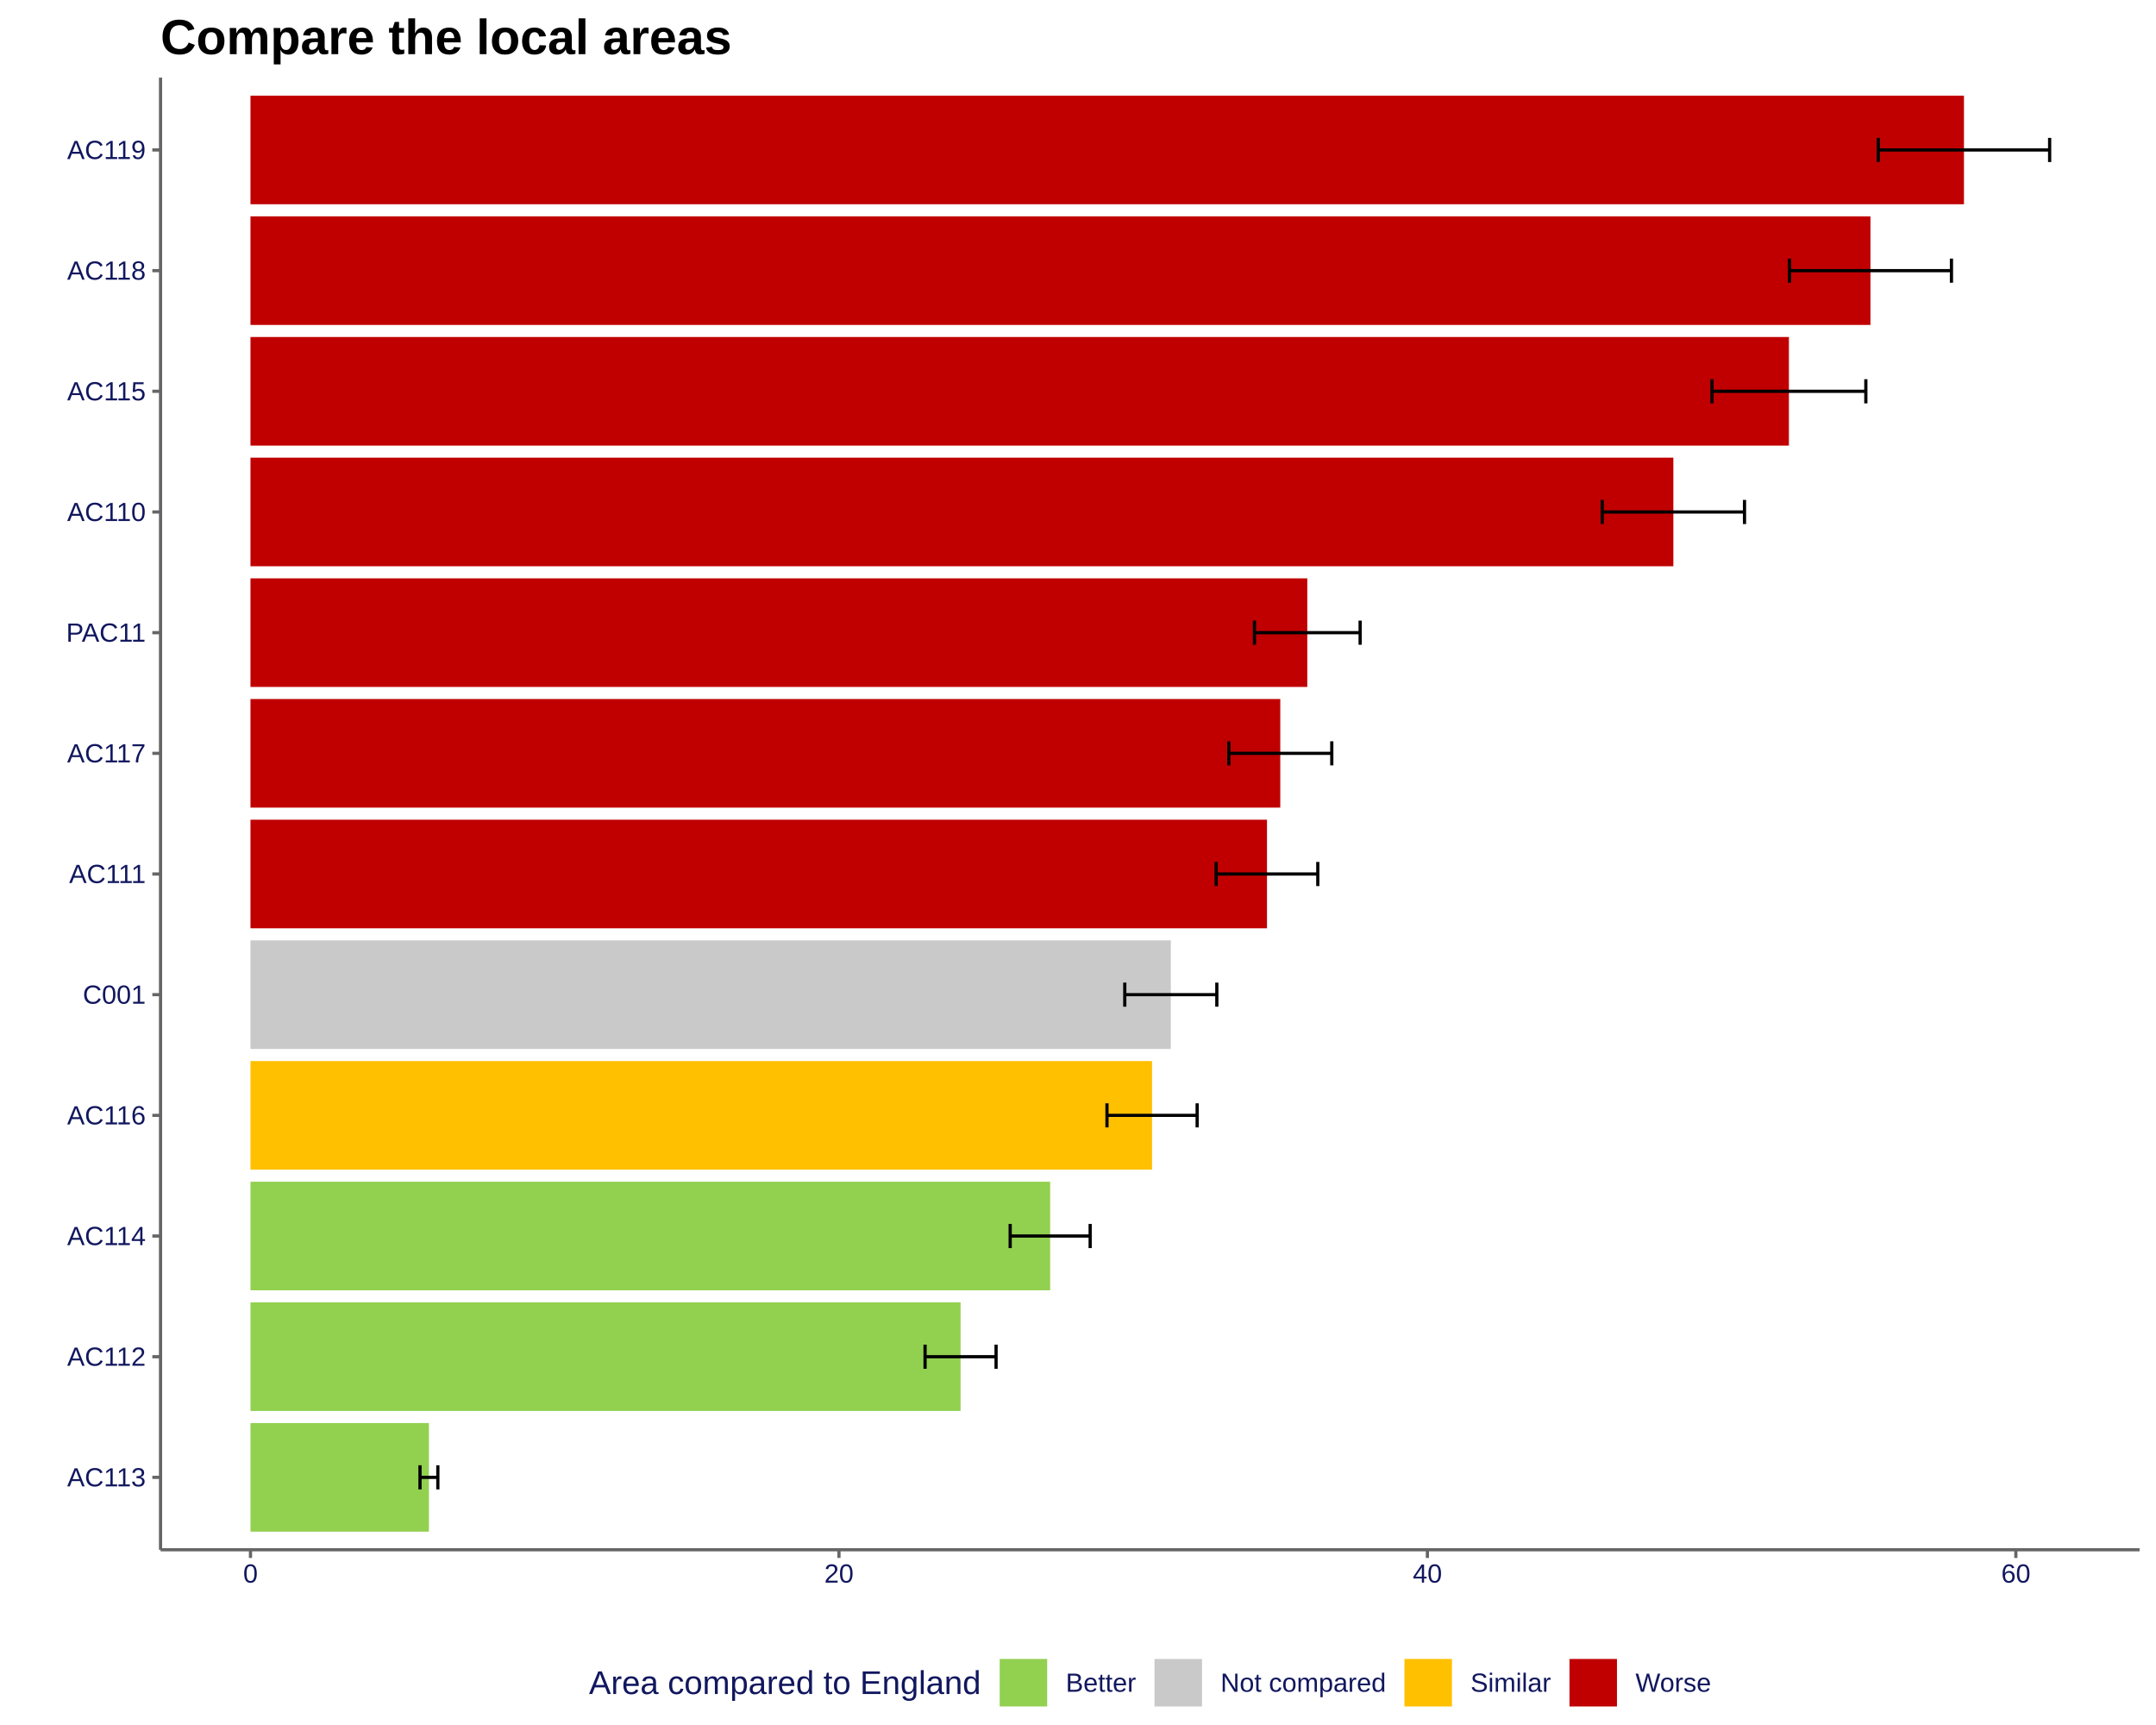
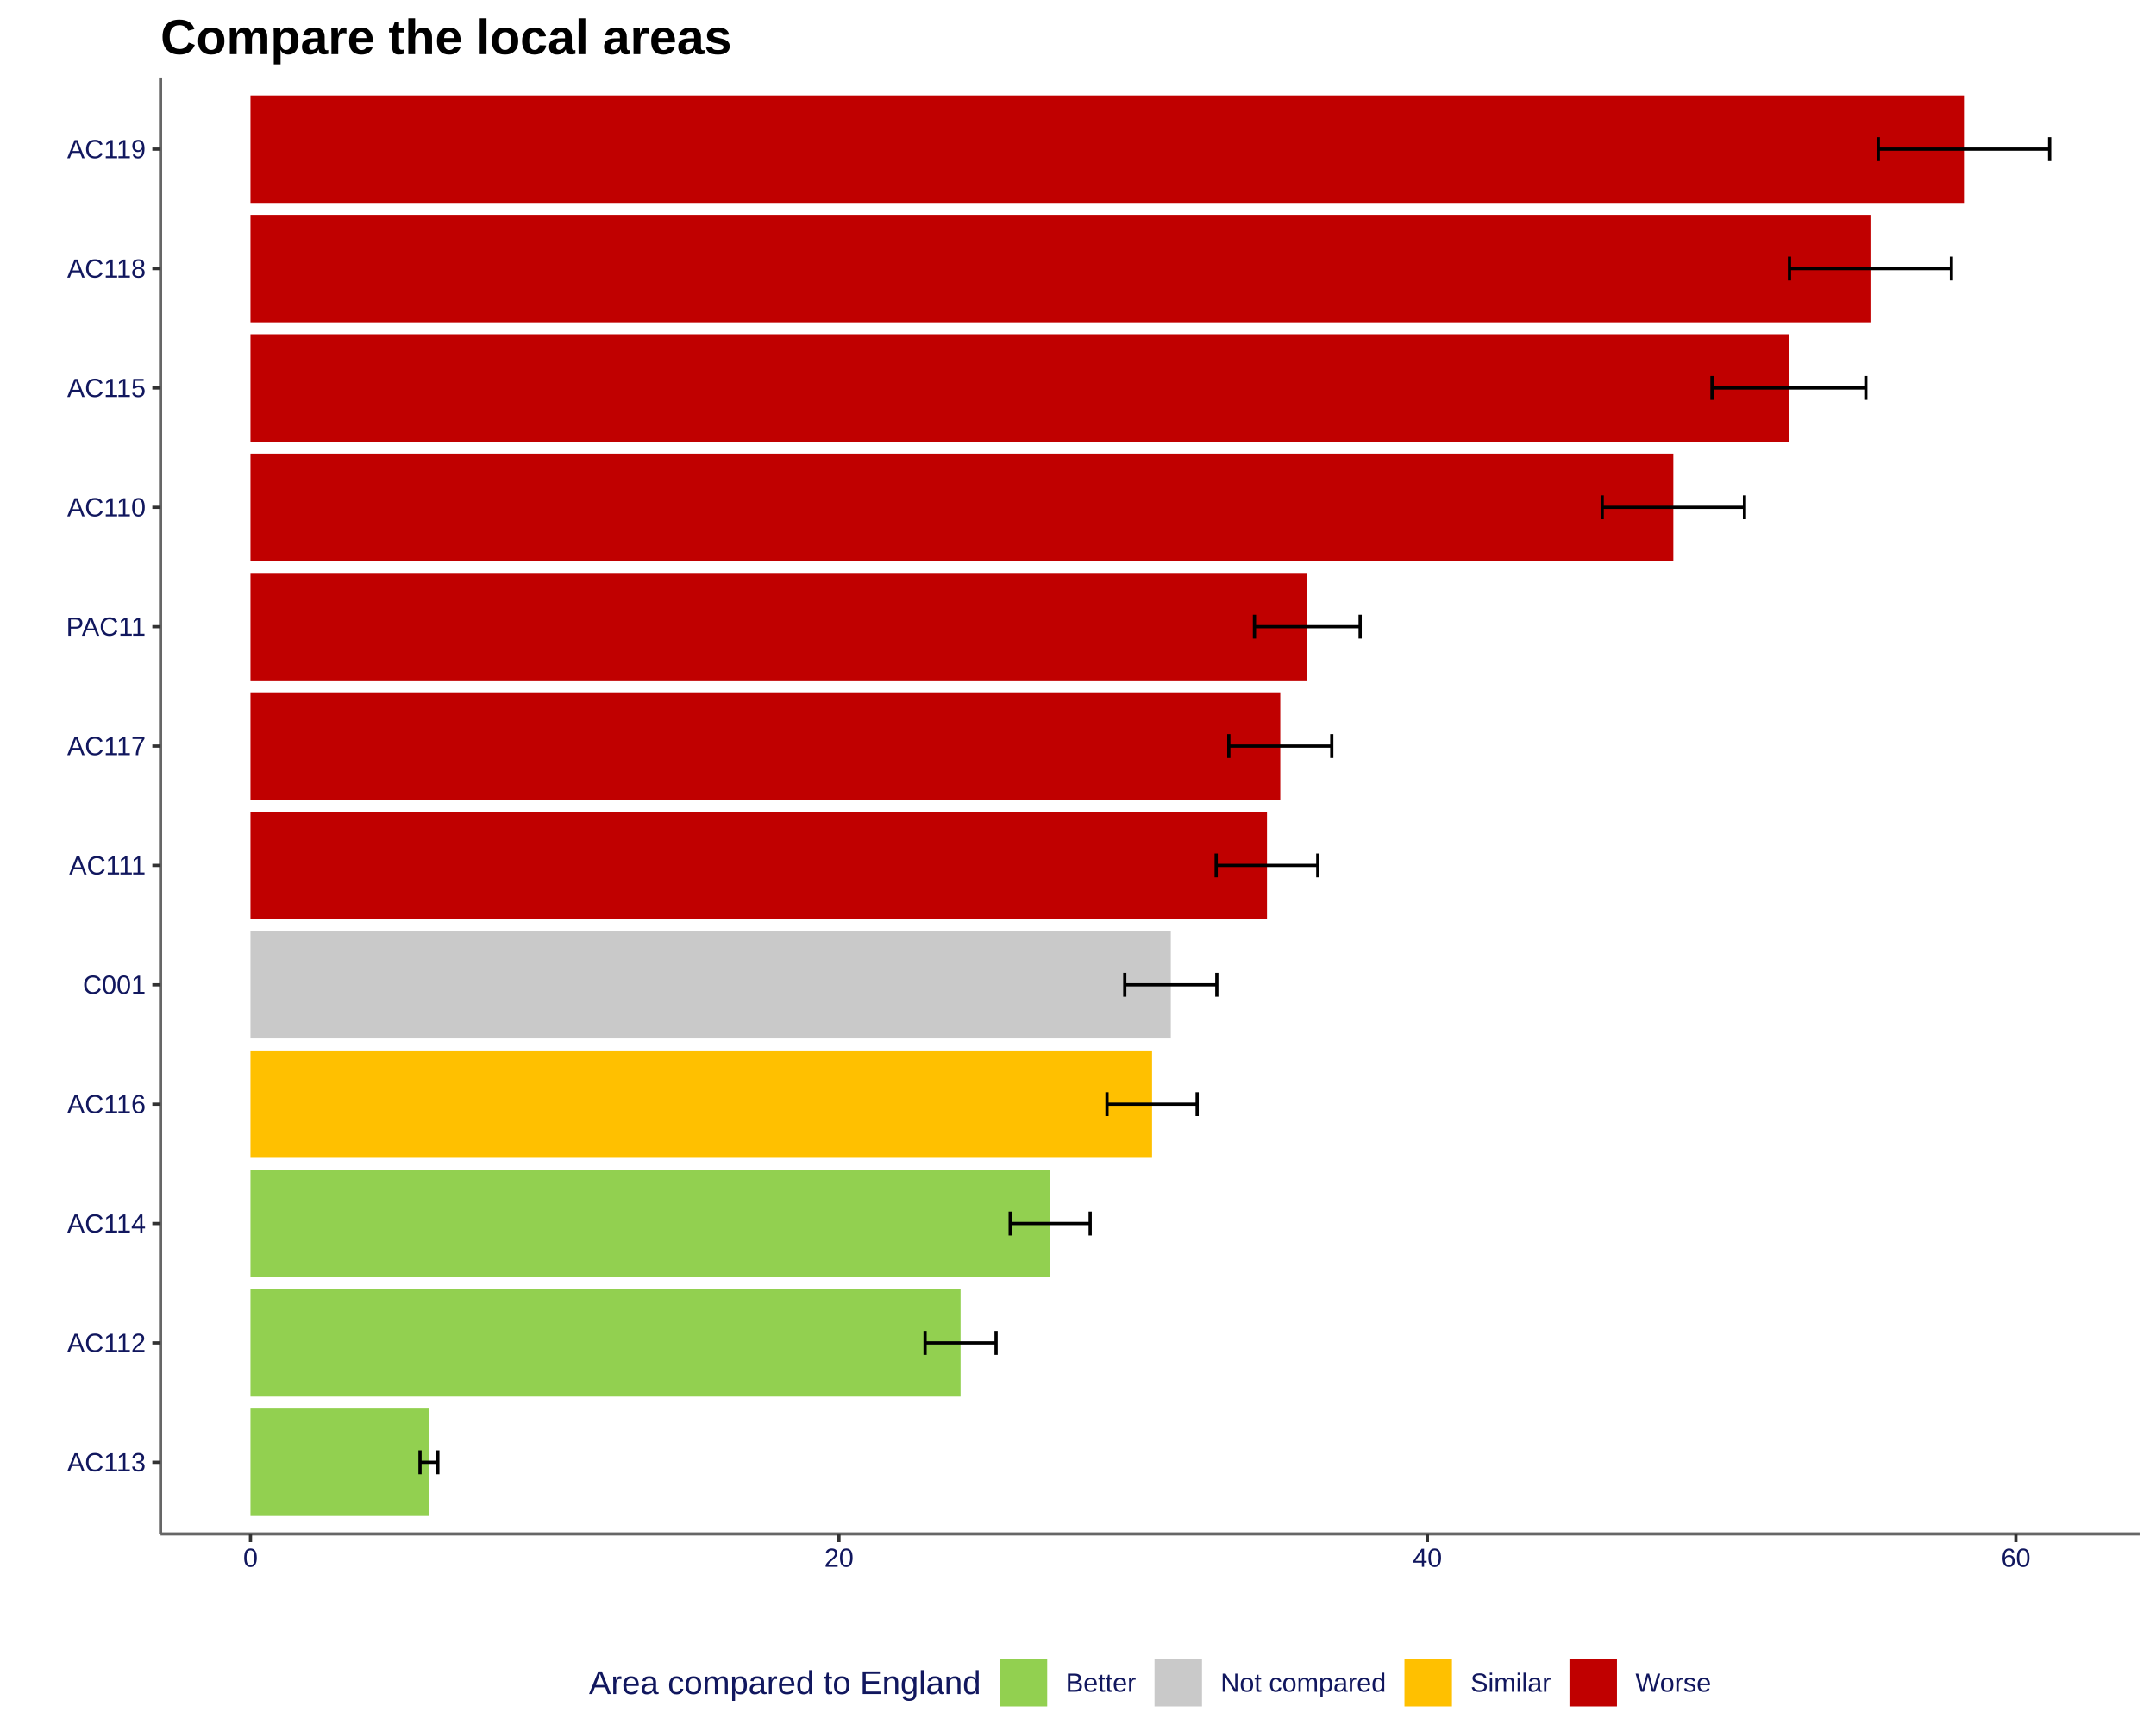
<svg xmlns="http://www.w3.org/2000/svg" viewBox="0 0 720.00 576.00">
  <defs>
    <style type="text/css">
    line, polyline, polygon, path, rect, circle {
      fill: none;
      stroke: #000000;
      stroke-linecap: round;
      stroke-linejoin: round;
      stroke-miterlimit: 10.00;
    }
  </style>
  </defs>
  <rect width="100%" height="100%" style="stroke: none; fill: #FFFFFF;" />
  <defs>
-     <clipPath id="cpNTMuNjF8NzE0LjUyfDUxNy40OXwyNS45MA==">
-       <rect x="53.61" y="25.90" width="660.91" height="491.59" />
+     <clipPath id="cpNTMuNjF8NzE0LjUyfDUxMi4yMHwyNS45MA==">
+       <rect x="53.61" y="25.90" width="660.91" height="486.30" />
    </clipPath>
  </defs>
-   <rect x="83.65" y="475.18" width="59.59" height="36.26" style="stroke-width: 1.07; stroke: none; stroke-linecap: butt; fill: #92D050;" clip-path="url(#cpNTMuNjF8NzE0LjUyfDUxNy40OXwyNS45MA==)" />
-   <rect x="83.65" y="434.88" width="237.13" height="36.26" style="stroke-width: 1.07; stroke: none; stroke-linecap: butt; fill: #92D050;" clip-path="url(#cpNTMuNjF8NzE0LjUyfDUxNy40OXwyNS45MA==)" />
-   <rect x="83.65" y="394.59" width="267.05" height="36.26" style="stroke-width: 1.07; stroke: none; stroke-linecap: butt; fill: #92D050;" clip-path="url(#cpNTMuNjF8NzE0LjUyfDUxNy40OXwyNS45MA==)" />
-   <rect x="83.65" y="354.30" width="301.08" height="36.26" style="stroke-width: 1.07; stroke: none; stroke-linecap: butt; fill: #FFC000;" clip-path="url(#cpNTMuNjF8NzE0LjUyfDUxNy40OXwyNS45MA==)" />
-   <rect x="83.65" y="314.00" width="307.34" height="36.26" style="stroke-width: 1.07; stroke: none; stroke-linecap: butt; fill: #C9C9C9;" clip-path="url(#cpNTMuNjF8NzE0LjUyfDUxNy40OXwyNS45MA==)" />
-   <rect x="83.65" y="273.71" width="339.46" height="36.26" style="stroke-width: 1.07; stroke: none; stroke-linecap: butt; fill: #C00000;" clip-path="url(#cpNTMuNjF8NzE0LjUyfDUxNy40OXwyNS45MA==)" />
-   <rect x="83.65" y="233.41" width="343.90" height="36.26" style="stroke-width: 1.07; stroke: none; stroke-linecap: butt; fill: #C00000;" clip-path="url(#cpNTMuNjF8NzE0LjUyfDUxNy40OXwyNS45MA==)" />
-   <rect x="83.65" y="193.12" width="352.92" height="36.26" style="stroke-width: 1.07; stroke: none; stroke-linecap: butt; fill: #C00000;" clip-path="url(#cpNTMuNjF8NzE0LjUyfDUxNy40OXwyNS45MA==)" />
-   <rect x="83.65" y="152.82" width="475.17" height="36.26" style="stroke-width: 1.07; stroke: none; stroke-linecap: butt; fill: #C00000;" clip-path="url(#cpNTMuNjF8NzE0LjUyfDUxNy40OXwyNS45MA==)" />
-   <rect x="83.65" y="112.53" width="513.76" height="36.26" style="stroke-width: 1.07; stroke: none; stroke-linecap: butt; fill: #C00000;" clip-path="url(#cpNTMuNjF8NzE0LjUyfDUxNy40OXwyNS45MA==)" />
-   <rect x="83.65" y="72.24" width="540.99" height="36.26" style="stroke-width: 1.07; stroke: none; stroke-linecap: butt; fill: #C00000;" clip-path="url(#cpNTMuNjF8NzE0LjUyfDUxNy40OXwyNS45MA==)" />
-   <rect x="83.65" y="31.94" width="572.22" height="36.26" style="stroke-width: 1.07; stroke: none; stroke-linecap: butt; fill: #C00000;" clip-path="url(#cpNTMuNjF8NzE0LjUyfDUxNy40OXwyNS45MA==)" />
-   <polyline points="582.58,174.99 582.58,166.93 " style="stroke-width: 1.07; stroke-linecap: butt;" clip-path="url(#cpNTMuNjF8NzE0LjUyfDUxNy40OXwyNS45MA==)" />
-   <polyline points="582.58,170.96 535.06,170.96 " style="stroke-width: 1.07; stroke-linecap: butt;" clip-path="url(#cpNTMuNjF8NzE0LjUyfDUxNy40OXwyNS45MA==)" />
-   <polyline points="535.06,174.99 535.06,166.93 " style="stroke-width: 1.07; stroke-linecap: butt;" clip-path="url(#cpNTMuNjF8NzE0LjUyfDUxNy40OXwyNS45MA==)" />
-   <polyline points="440.08,295.87 440.08,287.81 " style="stroke-width: 1.07; stroke-linecap: butt;" clip-path="url(#cpNTMuNjF8NzE0LjUyfDUxNy40OXwyNS45MA==)" />
-   <polyline points="440.08,291.84 406.14,291.84 " style="stroke-width: 1.07; stroke-linecap: butt;" clip-path="url(#cpNTMuNjF8NzE0LjUyfDUxNy40OXwyNS45MA==)" />
-   <polyline points="406.14,295.87 406.14,287.81 " style="stroke-width: 1.07; stroke-linecap: butt;" clip-path="url(#cpNTMuNjF8NzE0LjUyfDUxNy40OXwyNS45MA==)" />
-   <polyline points="332.64,457.05 332.64,448.99 " style="stroke-width: 1.07; stroke-linecap: butt;" clip-path="url(#cpNTMuNjF8NzE0LjUyfDUxNy40OXwyNS45MA==)" />
-   <polyline points="332.64,453.02 308.93,453.02 " style="stroke-width: 1.07; stroke-linecap: butt;" clip-path="url(#cpNTMuNjF8NzE0LjUyfDUxNy40OXwyNS45MA==)" />
-   <polyline points="308.93,457.05 308.93,448.99 " style="stroke-width: 1.07; stroke-linecap: butt;" clip-path="url(#cpNTMuNjF8NzE0LjUyfDUxNy40OXwyNS45MA==)" />
-   <polyline points="146.22,497.34 146.22,489.28 " style="stroke-width: 1.07; stroke-linecap: butt;" clip-path="url(#cpNTMuNjF8NzE0LjUyfDUxNy40OXwyNS45MA==)" />
-   <polyline points="146.22,493.31 140.26,493.31 " style="stroke-width: 1.07; stroke-linecap: butt;" clip-path="url(#cpNTMuNjF8NzE0LjUyfDUxNy40OXwyNS45MA==)" />
-   <polyline points="140.26,497.34 140.26,489.28 " style="stroke-width: 1.07; stroke-linecap: butt;" clip-path="url(#cpNTMuNjF8NzE0LjUyfDUxNy40OXwyNS45MA==)" />
-   <polyline points="364.06,416.75 364.06,408.69 " style="stroke-width: 1.07; stroke-linecap: butt;" clip-path="url(#cpNTMuNjF8NzE0LjUyfDUxNy40OXwyNS45MA==)" />
-   <polyline points="364.06,412.72 337.35,412.72 " style="stroke-width: 1.07; stroke-linecap: butt;" clip-path="url(#cpNTMuNjF8NzE0LjUyfDUxNy40OXwyNS45MA==)" />
-   <polyline points="337.35,416.75 337.35,408.69 " style="stroke-width: 1.07; stroke-linecap: butt;" clip-path="url(#cpNTMuNjF8NzE0LjUyfDUxNy40OXwyNS45MA==)" />
-   <polyline points="623.10,134.69 623.10,126.63 " style="stroke-width: 1.07; stroke-linecap: butt;" clip-path="url(#cpNTMuNjF8NzE0LjUyfDUxNy40OXwyNS45MA==)" />
-   <polyline points="623.10,130.66 571.72,130.66 " style="stroke-width: 1.07; stroke-linecap: butt;" clip-path="url(#cpNTMuNjF8NzE0LjUyfDUxNy40OXwyNS45MA==)" />
-   <polyline points="571.72,134.69 571.72,126.63 " style="stroke-width: 1.07; stroke-linecap: butt;" clip-path="url(#cpNTMuNjF8NzE0LjUyfDUxNy40OXwyNS45MA==)" />
-   <polyline points="399.79,376.46 399.79,368.40 " style="stroke-width: 1.07; stroke-linecap: butt;" clip-path="url(#cpNTMuNjF8NzE0LjUyfDUxNy40OXwyNS45MA==)" />
-   <polyline points="399.79,372.43 369.68,372.43 " style="stroke-width: 1.07; stroke-linecap: butt;" clip-path="url(#cpNTMuNjF8NzE0LjUyfDUxNy40OXwyNS45MA==)" />
-   <polyline points="369.68,376.46 369.68,368.40 " style="stroke-width: 1.07; stroke-linecap: butt;" clip-path="url(#cpNTMuNjF8NzE0LjUyfDUxNy40OXwyNS45MA==)" />
-   <polyline points="444.75,255.57 444.75,247.52 " style="stroke-width: 1.07; stroke-linecap: butt;" clip-path="url(#cpNTMuNjF8NzE0LjUyfDUxNy40OXwyNS45MA==)" />
-   <polyline points="444.75,251.55 410.36,251.55 " style="stroke-width: 1.07; stroke-linecap: butt;" clip-path="url(#cpNTMuNjF8NzE0LjUyfDUxNy40OXwyNS45MA==)" />
-   <polyline points="410.36,255.57 410.36,247.52 " style="stroke-width: 1.07; stroke-linecap: butt;" clip-path="url(#cpNTMuNjF8NzE0LjUyfDUxNy40OXwyNS45MA==)" />
-   <polyline points="651.69,94.40 651.69,86.34 " style="stroke-width: 1.07; stroke-linecap: butt;" clip-path="url(#cpNTMuNjF8NzE0LjUyfDUxNy40OXwyNS45MA==)" />
-   <polyline points="651.69,90.37 597.60,90.37 " style="stroke-width: 1.07; stroke-linecap: butt;" clip-path="url(#cpNTMuNjF8NzE0LjUyfDUxNy40OXwyNS45MA==)" />
-   <polyline points="597.60,94.40 597.60,86.34 " style="stroke-width: 1.07; stroke-linecap: butt;" clip-path="url(#cpNTMuNjF8NzE0LjUyfDUxNy40OXwyNS45MA==)" />
-   <polyline points="684.48,54.10 684.48,46.05 " style="stroke-width: 1.07; stroke-linecap: butt;" clip-path="url(#cpNTMuNjF8NzE0LjUyfDUxNy40OXwyNS45MA==)" />
-   <polyline points="684.48,50.07 627.26,50.07 " style="stroke-width: 1.07; stroke-linecap: butt;" clip-path="url(#cpNTMuNjF8NzE0LjUyfDUxNy40OXwyNS45MA==)" />
-   <polyline points="627.26,54.10 627.26,46.05 " style="stroke-width: 1.07; stroke-linecap: butt;" clip-path="url(#cpNTMuNjF8NzE0LjUyfDUxNy40OXwyNS45MA==)" />
-   <polyline points="454.22,215.28 454.22,207.22 " style="stroke-width: 1.07; stroke-linecap: butt;" clip-path="url(#cpNTMuNjF8NzE0LjUyfDUxNy40OXwyNS45MA==)" />
-   <polyline points="454.22,211.25 418.93,211.25 " style="stroke-width: 1.07; stroke-linecap: butt;" clip-path="url(#cpNTMuNjF8NzE0LjUyfDUxNy40OXwyNS45MA==)" />
-   <polyline points="418.93,215.28 418.93,207.22 " style="stroke-width: 1.07; stroke-linecap: butt;" clip-path="url(#cpNTMuNjF8NzE0LjUyfDUxNy40OXwyNS45MA==)" />
-   <polyline points="406.36,336.16 406.36,328.10 " style="stroke-width: 1.07; stroke-linecap: butt;" clip-path="url(#cpNTMuNjF8NzE0LjUyfDUxNy40OXwyNS45MA==)" />
-   <polyline points="406.36,332.13 375.62,332.13 " style="stroke-width: 1.07; stroke-linecap: butt;" clip-path="url(#cpNTMuNjF8NzE0LjUyfDUxNy40OXwyNS45MA==)" />
-   <polyline points="375.62,336.16 375.62,328.10 " style="stroke-width: 1.07; stroke-linecap: butt;" clip-path="url(#cpNTMuNjF8NzE0LjUyfDUxNy40OXwyNS45MA==)" />
+   <rect x="83.65" y="470.34" width="59.59" height="35.87" style="stroke-width: 1.07; stroke: none; stroke-linecap: butt; fill: #92D050;" clip-path="url(#cpNTMuNjF8NzE0LjUyfDUxMi4yMHwyNS45MA==)" />
+   <rect x="83.65" y="430.48" width="237.13" height="35.87" style="stroke-width: 1.07; stroke: none; stroke-linecap: butt; fill: #92D050;" clip-path="url(#cpNTMuNjF8NzE0LjUyfDUxMi4yMHwyNS45MA==)" />
+   <rect x="83.65" y="390.62" width="267.05" height="35.87" style="stroke-width: 1.07; stroke: none; stroke-linecap: butt; fill: #92D050;" clip-path="url(#cpNTMuNjF8NzE0LjUyfDUxMi4yMHwyNS45MA==)" />
+   <rect x="83.65" y="350.76" width="301.08" height="35.87" style="stroke-width: 1.07; stroke: none; stroke-linecap: butt; fill: #FFC000;" clip-path="url(#cpNTMuNjF8NzE0LjUyfDUxMi4yMHwyNS45MA==)" />
+   <rect x="83.65" y="310.90" width="307.34" height="35.87" style="stroke-width: 1.07; stroke: none; stroke-linecap: butt; fill: #C9C9C9;" clip-path="url(#cpNTMuNjF8NzE0LjUyfDUxMi4yMHwyNS45MA==)" />
+   <rect x="83.65" y="271.04" width="339.46" height="35.87" style="stroke-width: 1.07; stroke: none; stroke-linecap: butt; fill: #C00000;" clip-path="url(#cpNTMuNjF8NzE0LjUyfDUxMi4yMHwyNS45MA==)" />
+   <rect x="83.65" y="231.18" width="343.90" height="35.87" style="stroke-width: 1.07; stroke: none; stroke-linecap: butt; fill: #C00000;" clip-path="url(#cpNTMuNjF8NzE0LjUyfDUxMi4yMHwyNS45MA==)" />
+   <rect x="83.65" y="191.32" width="352.92" height="35.87" style="stroke-width: 1.07; stroke: none; stroke-linecap: butt; fill: #C00000;" clip-path="url(#cpNTMuNjF8NzE0LjUyfDUxMi4yMHwyNS45MA==)" />
+   <rect x="83.65" y="151.46" width="475.17" height="35.87" style="stroke-width: 1.07; stroke: none; stroke-linecap: butt; fill: #C00000;" clip-path="url(#cpNTMuNjF8NzE0LjUyfDUxMi4yMHwyNS45MA==)" />
+   <rect x="83.65" y="111.60" width="513.76" height="35.87" style="stroke-width: 1.07; stroke: none; stroke-linecap: butt; fill: #C00000;" clip-path="url(#cpNTMuNjF8NzE0LjUyfDUxMi4yMHwyNS45MA==)" />
+   <rect x="83.65" y="71.74" width="540.99" height="35.87" style="stroke-width: 1.07; stroke: none; stroke-linecap: butt; fill: #C00000;" clip-path="url(#cpNTMuNjF8NzE0LjUyfDUxMi4yMHwyNS45MA==)" />
+   <rect x="83.65" y="31.88" width="572.22" height="35.87" style="stroke-width: 1.07; stroke: none; stroke-linecap: butt; fill: #C00000;" clip-path="url(#cpNTMuNjF8NzE0LjUyfDUxMi4yMHwyNS45MA==)" />
+   <polyline points="582.58,173.38 582.58,165.41 " style="stroke-width: 1.07; stroke-linecap: butt;" clip-path="url(#cpNTMuNjF8NzE0LjUyfDUxMi4yMHwyNS45MA==)" />
+   <polyline points="582.58,169.40 535.06,169.40 " style="stroke-width: 1.07; stroke-linecap: butt;" clip-path="url(#cpNTMuNjF8NzE0LjUyfDUxMi4yMHwyNS45MA==)" />
+   <polyline points="535.06,173.38 535.06,165.41 " style="stroke-width: 1.07; stroke-linecap: butt;" clip-path="url(#cpNTMuNjF8NzE0LjUyfDUxMi4yMHwyNS45MA==)" />
+   <polyline points="440.08,292.96 440.08,284.99 " style="stroke-width: 1.07; stroke-linecap: butt;" clip-path="url(#cpNTMuNjF8NzE0LjUyfDUxMi4yMHwyNS45MA==)" />
+   <polyline points="440.08,288.98 406.14,288.98 " style="stroke-width: 1.07; stroke-linecap: butt;" clip-path="url(#cpNTMuNjF8NzE0LjUyfDUxMi4yMHwyNS45MA==)" />
+   <polyline points="406.14,292.96 406.14,284.99 " style="stroke-width: 1.07; stroke-linecap: butt;" clip-path="url(#cpNTMuNjF8NzE0LjUyfDUxMi4yMHwyNS45MA==)" />
+   <polyline points="332.64,452.41 332.64,444.43 " style="stroke-width: 1.07; stroke-linecap: butt;" clip-path="url(#cpNTMuNjF8NzE0LjUyfDUxMi4yMHwyNS45MA==)" />
+   <polyline points="332.64,448.42 308.93,448.42 " style="stroke-width: 1.07; stroke-linecap: butt;" clip-path="url(#cpNTMuNjF8NzE0LjUyfDUxMi4yMHwyNS45MA==)" />
+   <polyline points="308.93,452.41 308.93,444.43 " style="stroke-width: 1.07; stroke-linecap: butt;" clip-path="url(#cpNTMuNjF8NzE0LjUyfDUxMi4yMHwyNS45MA==)" />
+   <polyline points="146.22,492.27 146.22,484.29 " style="stroke-width: 1.07; stroke-linecap: butt;" clip-path="url(#cpNTMuNjF8NzE0LjUyfDUxMi4yMHwyNS45MA==)" />
+   <polyline points="146.22,488.28 140.26,488.28 " style="stroke-width: 1.07; stroke-linecap: butt;" clip-path="url(#cpNTMuNjF8NzE0LjUyfDUxMi4yMHwyNS45MA==)" />
+   <polyline points="140.26,492.27 140.26,484.29 " style="stroke-width: 1.07; stroke-linecap: butt;" clip-path="url(#cpNTMuNjF8NzE0LjUyfDUxMi4yMHwyNS45MA==)" />
+   <polyline points="364.06,412.55 364.06,404.57 " style="stroke-width: 1.07; stroke-linecap: butt;" clip-path="url(#cpNTMuNjF8NzE0LjUyfDUxMi4yMHwyNS45MA==)" />
+   <polyline points="364.06,408.56 337.35,408.56 " style="stroke-width: 1.07; stroke-linecap: butt;" clip-path="url(#cpNTMuNjF8NzE0LjUyfDUxMi4yMHwyNS45MA==)" />
+   <polyline points="337.35,412.55 337.35,404.57 " style="stroke-width: 1.07; stroke-linecap: butt;" clip-path="url(#cpNTMuNjF8NzE0LjUyfDUxMi4yMHwyNS45MA==)" />
+   <polyline points="623.10,133.52 623.10,125.55 " style="stroke-width: 1.07; stroke-linecap: butt;" clip-path="url(#cpNTMuNjF8NzE0LjUyfDUxMi4yMHwyNS45MA==)" />
+   <polyline points="623.10,129.54 571.72,129.54 " style="stroke-width: 1.07; stroke-linecap: butt;" clip-path="url(#cpNTMuNjF8NzE0LjUyfDUxMi4yMHwyNS45MA==)" />
+   <polyline points="571.72,133.52 571.72,125.55 " style="stroke-width: 1.07; stroke-linecap: butt;" clip-path="url(#cpNTMuNjF8NzE0LjUyfDUxMi4yMHwyNS45MA==)" />
+   <polyline points="399.79,372.68 399.79,364.71 " style="stroke-width: 1.07; stroke-linecap: butt;" clip-path="url(#cpNTMuNjF8NzE0LjUyfDUxMi4yMHwyNS45MA==)" />
+   <polyline points="399.79,368.70 369.68,368.70 " style="stroke-width: 1.07; stroke-linecap: butt;" clip-path="url(#cpNTMuNjF8NzE0LjUyfDUxMi4yMHwyNS45MA==)" />
+   <polyline points="369.68,372.68 369.68,364.71 " style="stroke-width: 1.07; stroke-linecap: butt;" clip-path="url(#cpNTMuNjF8NzE0LjUyfDUxMi4yMHwyNS45MA==)" />
+   <polyline points="444.75,253.10 444.75,245.13 " style="stroke-width: 1.07; stroke-linecap: butt;" clip-path="url(#cpNTMuNjF8NzE0LjUyfDUxMi4yMHwyNS45MA==)" />
+   <polyline points="444.75,249.12 410.36,249.12 " style="stroke-width: 1.07; stroke-linecap: butt;" clip-path="url(#cpNTMuNjF8NzE0LjUyfDUxMi4yMHwyNS45MA==)" />
+   <polyline points="410.36,253.10 410.36,245.13 " style="stroke-width: 1.07; stroke-linecap: butt;" clip-path="url(#cpNTMuNjF8NzE0LjUyfDUxMi4yMHwyNS45MA==)" />
+   <polyline points="651.69,93.66 651.69,85.69 " style="stroke-width: 1.07; stroke-linecap: butt;" clip-path="url(#cpNTMuNjF8NzE0LjUyfDUxMi4yMHwyNS45MA==)" />
+   <polyline points="651.69,89.68 597.60,89.68 " style="stroke-width: 1.07; stroke-linecap: butt;" clip-path="url(#cpNTMuNjF8NzE0LjUyfDUxMi4yMHwyNS45MA==)" />
+   <polyline points="597.60,93.66 597.60,85.69 " style="stroke-width: 1.07; stroke-linecap: butt;" clip-path="url(#cpNTMuNjF8NzE0LjUyfDUxMi4yMHwyNS45MA==)" />
+   <polyline points="684.48,53.80 684.48,45.83 " style="stroke-width: 1.07; stroke-linecap: butt;" clip-path="url(#cpNTMuNjF8NzE0LjUyfDUxMi4yMHwyNS45MA==)" />
+   <polyline points="684.48,49.81 627.26,49.81 " style="stroke-width: 1.07; stroke-linecap: butt;" clip-path="url(#cpNTMuNjF8NzE0LjUyfDUxMi4yMHwyNS45MA==)" />
+   <polyline points="627.26,53.80 627.26,45.83 " style="stroke-width: 1.07; stroke-linecap: butt;" clip-path="url(#cpNTMuNjF8NzE0LjUyfDUxMi4yMHwyNS45MA==)" />
+   <polyline points="454.22,213.24 454.22,205.27 " style="stroke-width: 1.07; stroke-linecap: butt;" clip-path="url(#cpNTMuNjF8NzE0LjUyfDUxMi4yMHwyNS45MA==)" />
+   <polyline points="454.22,209.26 418.93,209.26 " style="stroke-width: 1.07; stroke-linecap: butt;" clip-path="url(#cpNTMuNjF8NzE0LjUyfDUxMi4yMHwyNS45MA==)" />
+   <polyline points="418.93,213.24 418.93,205.27 " style="stroke-width: 1.07; stroke-linecap: butt;" clip-path="url(#cpNTMuNjF8NzE0LjUyfDUxMi4yMHwyNS45MA==)" />
+   <polyline points="406.36,332.82 406.36,324.85 " style="stroke-width: 1.07; stroke-linecap: butt;" clip-path="url(#cpNTMuNjF8NzE0LjUyfDUxMi4yMHwyNS45MA==)" />
+   <polyline points="406.36,328.84 375.62,328.84 " style="stroke-width: 1.07; stroke-linecap: butt;" clip-path="url(#cpNTMuNjF8NzE0LjUyfDUxMi4yMHwyNS45MA==)" />
+   <polyline points="375.62,332.82 375.62,324.85 " style="stroke-width: 1.07; stroke-linecap: butt;" clip-path="url(#cpNTMuNjF8NzE0LjUyfDUxMi4yMHwyNS45MA==)" />
  <defs>
    <clipPath id="cpMC4wMHw3MjAuMDB8NTc2LjAwfDAuMDA=">
      <rect x="0.00" y="0.00" width="720.00" height="576.00" />
    </clipPath>
  </defs>
-   <polyline points="53.61,517.49 53.61,25.90 " style="stroke-width: 1.07; stroke: #666666; stroke-linecap: butt;" clip-path="url(#cpMC4wMHw3MjAuMDB8NTc2LjAwfDAuMDA=)" />
+   <polyline points="53.61,512.20 53.61,25.90 " style="stroke-width: 1.07; stroke: #666666; stroke-linecap: butt;" clip-path="url(#cpMC4wMHw3MjAuMDB8NTc2LjAwfDAuMDA=)" />
  <g clip-path="url(#cpMC4wMHw3MjAuMDB8NTc2LjAwfDAuMDA=)">
-     <text x="22.43" y="496.33" style="font-size: 8.80px; fill: #11175E; font-family: Liberation Sans;" textLength="26.25px" lengthAdjust="spacingAndGlyphs">AC113</text>
+     <text x="22.43" y="491.30" style="font-size: 8.80px; fill: #11175E; font-family: Liberation Sans;" textLength="26.25px" lengthAdjust="spacingAndGlyphs">AC113</text>
  </g>
  <g clip-path="url(#cpMC4wMHw3MjAuMDB8NTc2LjAwfDAuMDA=)">
-     <text x="22.43" y="456.04" style="font-size: 8.80px; fill: #11175E; font-family: Liberation Sans;" textLength="26.25px" lengthAdjust="spacingAndGlyphs">AC112</text>
+     <text x="22.43" y="451.44" style="font-size: 8.80px; fill: #11175E; font-family: Liberation Sans;" textLength="26.25px" lengthAdjust="spacingAndGlyphs">AC112</text>
  </g>
  <g clip-path="url(#cpMC4wMHw3MjAuMDB8NTc2LjAwfDAuMDA=)">
-     <text x="22.43" y="415.75" style="font-size: 8.80px; fill: #11175E; font-family: Liberation Sans;" textLength="26.25px" lengthAdjust="spacingAndGlyphs">AC114</text>
+     <text x="22.43" y="411.58" style="font-size: 8.80px; fill: #11175E; font-family: Liberation Sans;" textLength="26.25px" lengthAdjust="spacingAndGlyphs">AC114</text>
  </g>
  <g clip-path="url(#cpMC4wMHw3MjAuMDB8NTc2LjAwfDAuMDA=)">
-     <text x="22.43" y="375.45" style="font-size: 8.80px; fill: #11175E; font-family: Liberation Sans;" textLength="26.25px" lengthAdjust="spacingAndGlyphs">AC116</text>
+     <text x="22.43" y="371.72" style="font-size: 8.80px; fill: #11175E; font-family: Liberation Sans;" textLength="26.25px" lengthAdjust="spacingAndGlyphs">AC116</text>
  </g>
  <g clip-path="url(#cpMC4wMHw3MjAuMDB8NTc2LjAwfDAuMDA=)">
-     <text x="27.65" y="335.16" style="font-size: 8.80px; fill: #11175E; font-family: Liberation Sans;" textLength="21.03px" lengthAdjust="spacingAndGlyphs">C001</text>
+     <text x="27.65" y="331.86" style="font-size: 8.80px; fill: #11175E; font-family: Liberation Sans;" textLength="21.03px" lengthAdjust="spacingAndGlyphs">C001</text>
  </g>
  <g clip-path="url(#cpMC4wMHw3MjAuMDB8NTc2LjAwfDAuMDA=)">
-     <text x="23.09" y="294.86" style="font-size: 8.80px; fill: #11175E; font-family: Liberation Sans;" textLength="25.59px" lengthAdjust="spacingAndGlyphs">AC111</text>
+     <text x="23.09" y="292.00" style="font-size: 8.80px; fill: #11175E; font-family: Liberation Sans;" textLength="25.59px" lengthAdjust="spacingAndGlyphs">AC111</text>
  </g>
  <g clip-path="url(#cpMC4wMHw3MjAuMDB8NTc2LjAwfDAuMDA=)">
-     <text x="22.43" y="254.57" style="font-size: 8.80px; fill: #11175E; font-family: Liberation Sans;" textLength="26.25px" lengthAdjust="spacingAndGlyphs">AC117</text>
+     <text x="22.43" y="252.14" style="font-size: 8.80px; fill: #11175E; font-family: Liberation Sans;" textLength="26.25px" lengthAdjust="spacingAndGlyphs">AC117</text>
  </g>
  <g clip-path="url(#cpMC4wMHw3MjAuMDB8NTc2LjAwfDAuMDA=)">
-     <text x="22.10" y="214.27" style="font-size: 8.80px; fill: #11175E; font-family: Liberation Sans;" textLength="26.58px" lengthAdjust="spacingAndGlyphs">PAC11</text>
+     <text x="22.10" y="212.28" style="font-size: 8.80px; fill: #11175E; font-family: Liberation Sans;" textLength="26.58px" lengthAdjust="spacingAndGlyphs">PAC11</text>
  </g>
  <g clip-path="url(#cpMC4wMHw3MjAuMDB8NTc2LjAwfDAuMDA=)">
-     <text x="22.43" y="173.98" style="font-size: 8.80px; fill: #11175E; font-family: Liberation Sans;" textLength="26.25px" lengthAdjust="spacingAndGlyphs">AC110</text>
+     <text x="22.43" y="172.42" style="font-size: 8.80px; fill: #11175E; font-family: Liberation Sans;" textLength="26.25px" lengthAdjust="spacingAndGlyphs">AC110</text>
  </g>
  <g clip-path="url(#cpMC4wMHw3MjAuMDB8NTc2LjAwfDAuMDA=)">
-     <text x="22.43" y="133.69" style="font-size: 8.80px; fill: #11175E; font-family: Liberation Sans;" textLength="26.25px" lengthAdjust="spacingAndGlyphs">AC115</text>
+     <text x="22.43" y="132.56" style="font-size: 8.80px; fill: #11175E; font-family: Liberation Sans;" textLength="26.25px" lengthAdjust="spacingAndGlyphs">AC115</text>
  </g>
  <g clip-path="url(#cpMC4wMHw3MjAuMDB8NTc2LjAwfDAuMDA=)">
-     <text x="22.43" y="93.39" style="font-size: 8.80px; fill: #11175E; font-family: Liberation Sans;" textLength="26.25px" lengthAdjust="spacingAndGlyphs">AC118</text>
+     <text x="22.43" y="92.70" style="font-size: 8.80px; fill: #11175E; font-family: Liberation Sans;" textLength="26.25px" lengthAdjust="spacingAndGlyphs">AC118</text>
  </g>
  <g clip-path="url(#cpMC4wMHw3MjAuMDB8NTc2LjAwfDAuMDA=)">
-     <text x="22.43" y="53.10" style="font-size: 8.80px; fill: #11175E; font-family: Liberation Sans;" textLength="26.25px" lengthAdjust="spacingAndGlyphs">AC119</text>
+     <text x="22.43" y="52.84" style="font-size: 8.80px; fill: #11175E; font-family: Liberation Sans;" textLength="26.25px" lengthAdjust="spacingAndGlyphs">AC119</text>
  </g>
-   <polyline points="50.87,493.31 53.61,493.31 " style="stroke-width: 1.07; stroke: #666666; stroke-linecap: butt;" clip-path="url(#cpMC4wMHw3MjAuMDB8NTc2LjAwfDAuMDA=)" />
-   <polyline points="50.87,453.02 53.61,453.02 " style="stroke-width: 1.07; stroke: #666666; stroke-linecap: butt;" clip-path="url(#cpMC4wMHw3MjAuMDB8NTc2LjAwfDAuMDA=)" />
-   <polyline points="50.87,412.72 53.61,412.72 " style="stroke-width: 1.07; stroke: #666666; stroke-linecap: butt;" clip-path="url(#cpMC4wMHw3MjAuMDB8NTc2LjAwfDAuMDA=)" />
-   <polyline points="50.87,372.43 53.61,372.43 " style="stroke-width: 1.07; stroke: #666666; stroke-linecap: butt;" clip-path="url(#cpMC4wMHw3MjAuMDB8NTc2LjAwfDAuMDA=)" />
-   <polyline points="50.87,332.13 53.61,332.13 " style="stroke-width: 1.07; stroke: #666666; stroke-linecap: butt;" clip-path="url(#cpMC4wMHw3MjAuMDB8NTc2LjAwfDAuMDA=)" />
-   <polyline points="50.87,291.84 53.61,291.84 " style="stroke-width: 1.07; stroke: #666666; stroke-linecap: butt;" clip-path="url(#cpMC4wMHw3MjAuMDB8NTc2LjAwfDAuMDA=)" />
-   <polyline points="50.87,251.55 53.61,251.55 " style="stroke-width: 1.07; stroke: #666666; stroke-linecap: butt;" clip-path="url(#cpMC4wMHw3MjAuMDB8NTc2LjAwfDAuMDA=)" />
-   <polyline points="50.87,211.25 53.61,211.25 " style="stroke-width: 1.07; stroke: #666666; stroke-linecap: butt;" clip-path="url(#cpMC4wMHw3MjAuMDB8NTc2LjAwfDAuMDA=)" />
-   <polyline points="50.87,170.96 53.61,170.96 " style="stroke-width: 1.07; stroke: #666666; stroke-linecap: butt;" clip-path="url(#cpMC4wMHw3MjAuMDB8NTc2LjAwfDAuMDA=)" />
-   <polyline points="50.87,130.66 53.61,130.66 " style="stroke-width: 1.07; stroke: #666666; stroke-linecap: butt;" clip-path="url(#cpMC4wMHw3MjAuMDB8NTc2LjAwfDAuMDA=)" />
-   <polyline points="50.87,90.37 53.61,90.37 " style="stroke-width: 1.07; stroke: #666666; stroke-linecap: butt;" clip-path="url(#cpMC4wMHw3MjAuMDB8NTc2LjAwfDAuMDA=)" />
-   <polyline points="50.87,50.07 53.61,50.07 " style="stroke-width: 1.07; stroke: #666666; stroke-linecap: butt;" clip-path="url(#cpMC4wMHw3MjAuMDB8NTc2LjAwfDAuMDA=)" />
-   <polyline points="53.61,517.49 714.52,517.49 " style="stroke-width: 1.07; stroke: #666666; stroke-linecap: butt;" clip-path="url(#cpMC4wMHw3MjAuMDB8NTc2LjAwfDAuMDA=)" />
-   <polyline points="83.65,520.23 83.65,517.49 " style="stroke-width: 1.07; stroke: #666666; stroke-linecap: butt;" clip-path="url(#cpMC4wMHw3MjAuMDB8NTc2LjAwfDAuMDA=)" />
-   <polyline points="280.17,520.23 280.17,517.49 " style="stroke-width: 1.07; stroke: #666666; stroke-linecap: butt;" clip-path="url(#cpMC4wMHw3MjAuMDB8NTc2LjAwfDAuMDA=)" />
-   <polyline points="476.68,520.23 476.68,517.49 " style="stroke-width: 1.07; stroke: #666666; stroke-linecap: butt;" clip-path="url(#cpMC4wMHw3MjAuMDB8NTc2LjAwfDAuMDA=)" />
-   <polyline points="673.20,520.23 673.20,517.49 " style="stroke-width: 1.07; stroke: #666666; stroke-linecap: butt;" clip-path="url(#cpMC4wMHw3MjAuMDB8NTc2LjAwfDAuMDA=)" />
+   <polyline points="50.87,488.28 53.61,488.28 " style="stroke-width: 1.07; stroke: #333333; stroke-linecap: butt;" clip-path="url(#cpMC4wMHw3MjAuMDB8NTc2LjAwfDAuMDA=)" />
+   <polyline points="50.87,448.42 53.61,448.42 " style="stroke-width: 1.07; stroke: #333333; stroke-linecap: butt;" clip-path="url(#cpMC4wMHw3MjAuMDB8NTc2LjAwfDAuMDA=)" />
+   <polyline points="50.87,408.56 53.61,408.56 " style="stroke-width: 1.07; stroke: #333333; stroke-linecap: butt;" clip-path="url(#cpMC4wMHw3MjAuMDB8NTc2LjAwfDAuMDA=)" />
+   <polyline points="50.87,368.70 53.61,368.70 " style="stroke-width: 1.07; stroke: #333333; stroke-linecap: butt;" clip-path="url(#cpMC4wMHw3MjAuMDB8NTc2LjAwfDAuMDA=)" />
+   <polyline points="50.87,328.84 53.61,328.84 " style="stroke-width: 1.07; stroke: #333333; stroke-linecap: butt;" clip-path="url(#cpMC4wMHw3MjAuMDB8NTc2LjAwfDAuMDA=)" />
+   <polyline points="50.87,288.98 53.61,288.98 " style="stroke-width: 1.07; stroke: #333333; stroke-linecap: butt;" clip-path="url(#cpMC4wMHw3MjAuMDB8NTc2LjAwfDAuMDA=)" />
+   <polyline points="50.87,249.12 53.61,249.12 " style="stroke-width: 1.07; stroke: #333333; stroke-linecap: butt;" clip-path="url(#cpMC4wMHw3MjAuMDB8NTc2LjAwfDAuMDA=)" />
+   <polyline points="50.87,209.26 53.61,209.26 " style="stroke-width: 1.07; stroke: #333333; stroke-linecap: butt;" clip-path="url(#cpMC4wMHw3MjAuMDB8NTc2LjAwfDAuMDA=)" />
+   <polyline points="50.87,169.40 53.61,169.40 " style="stroke-width: 1.07; stroke: #333333; stroke-linecap: butt;" clip-path="url(#cpMC4wMHw3MjAuMDB8NTc2LjAwfDAuMDA=)" />
+   <polyline points="50.87,129.54 53.61,129.54 " style="stroke-width: 1.07; stroke: #333333; stroke-linecap: butt;" clip-path="url(#cpMC4wMHw3MjAuMDB8NTc2LjAwfDAuMDA=)" />
+   <polyline points="50.87,89.68 53.61,89.68 " style="stroke-width: 1.07; stroke: #333333; stroke-linecap: butt;" clip-path="url(#cpMC4wMHw3MjAuMDB8NTc2LjAwfDAuMDA=)" />
+   <polyline points="50.87,49.81 53.61,49.81 " style="stroke-width: 1.07; stroke: #333333; stroke-linecap: butt;" clip-path="url(#cpMC4wMHw3MjAuMDB8NTc2LjAwfDAuMDA=)" />
+   <polyline points="53.61,512.20 714.52,512.20 " style="stroke-width: 1.07; stroke: #666666; stroke-linecap: butt;" clip-path="url(#cpMC4wMHw3MjAuMDB8NTc2LjAwfDAuMDA=)" />
+   <polyline points="83.65,514.94 83.65,512.20 " style="stroke-width: 1.07; stroke: #333333; stroke-linecap: butt;" clip-path="url(#cpMC4wMHw3MjAuMDB8NTc2LjAwfDAuMDA=)" />
+   <polyline points="280.17,514.94 280.17,512.20 " style="stroke-width: 1.07; stroke: #333333; stroke-linecap: butt;" clip-path="url(#cpMC4wMHw3MjAuMDB8NTc2LjAwfDAuMDA=)" />
+   <polyline points="476.68,514.94 476.68,512.20 " style="stroke-width: 1.07; stroke: #333333; stroke-linecap: butt;" clip-path="url(#cpMC4wMHw3MjAuMDB8NTc2LjAwfDAuMDA=)" />
+   <polyline points="673.20,514.94 673.20,512.20 " style="stroke-width: 1.07; stroke: #333333; stroke-linecap: butt;" clip-path="url(#cpMC4wMHw3MjAuMDB8NTc2LjAwfDAuMDA=)" />
  <g clip-path="url(#cpMC4wMHw3MjAuMDB8NTc2LjAwfDAuMDA=)">
-     <text x="81.21" y="528.46" style="font-size: 8.80px; fill: #11175E; font-family: Liberation Sans;" textLength="4.89px" lengthAdjust="spacingAndGlyphs">0</text>
+     <text x="81.21" y="523.18" style="font-size: 8.80px; fill: #11175E; font-family: Liberation Sans;" textLength="4.89px" lengthAdjust="spacingAndGlyphs">0</text>
  </g>
  <g clip-path="url(#cpMC4wMHw3MjAuMDB8NTc2LjAwfDAuMDA=)">
-     <text x="275.28" y="528.46" style="font-size: 8.80px; fill: #11175E; font-family: Liberation Sans;" textLength="9.78px" lengthAdjust="spacingAndGlyphs">20</text>
+     <text x="275.28" y="523.18" style="font-size: 8.80px; fill: #11175E; font-family: Liberation Sans;" textLength="9.78px" lengthAdjust="spacingAndGlyphs">20</text>
  </g>
  <g clip-path="url(#cpMC4wMHw3MjAuMDB8NTc2LjAwfDAuMDA=)">
-     <text x="471.79" y="528.46" style="font-size: 8.80px; fill: #11175E; font-family: Liberation Sans;" textLength="9.78px" lengthAdjust="spacingAndGlyphs">40</text>
+     <text x="471.79" y="523.18" style="font-size: 8.80px; fill: #11175E; font-family: Liberation Sans;" textLength="9.78px" lengthAdjust="spacingAndGlyphs">40</text>
  </g>
  <g clip-path="url(#cpMC4wMHw3MjAuMDB8NTc2LjAwfDAuMDA=)">
-     <text x="668.31" y="528.46" style="font-size: 8.80px; fill: #11175E; font-family: Liberation Sans;" textLength="9.78px" lengthAdjust="spacingAndGlyphs">60</text>
+     <text x="668.31" y="523.18" style="font-size: 8.80px; fill: #11175E; font-family: Liberation Sans;" textLength="9.78px" lengthAdjust="spacingAndGlyphs">60</text>
  </g>
  <rect x="196.70" y="553.24" width="374.74" height="17.28" style="stroke-width: 1.07; stroke: none; fill: #FFFFFF;" clip-path="url(#cpMC4wMHw3MjAuMDB8NTc2LjAwfDAuMDA=)" />
  <g clip-path="url(#cpMC4wMHw3MjAuMDB8NTc2LjAwfDAuMDA=)">
    <text x="196.70" y="565.66" style="font-size: 11.00px; fill: #11175E; font-family: Liberation Sans;" textLength="130.97px" lengthAdjust="spacingAndGlyphs">Area compared to England</text>
  </g>
  <rect x="333.15" y="553.24" width="17.28" height="17.28" style="stroke-width: 1.07; stroke: #FFFFFF;" clip-path="url(#cpMC4wMHw3MjAuMDB8NTc2LjAwfDAuMDA=)" />
  <rect x="333.85" y="553.95" width="15.86" height="15.86" style="stroke-width: 1.07; stroke: none; stroke-linejoin: miter; fill: #92D050;" clip-path="url(#cpMC4wMHw3MjAuMDB8NTc2LjAwfDAuMDA=)" />
  <rect x="384.84" y="553.24" width="17.28" height="17.28" style="stroke-width: 1.07; stroke: #FFFFFF;" clip-path="url(#cpMC4wMHw3MjAuMDB8NTc2LjAwfDAuMDA=)" />
  <rect x="385.55" y="553.95" width="15.86" height="15.86" style="stroke-width: 1.07; stroke: none; stroke-linejoin: miter; fill: #C9C9C9;" clip-path="url(#cpMC4wMHw3MjAuMDB8NTc2LjAwfDAuMDA=)" />
  <rect x="468.31" y="553.24" width="17.28" height="17.28" style="stroke-width: 1.07; stroke: #FFFFFF;" clip-path="url(#cpMC4wMHw3MjAuMDB8NTc2LjAwfDAuMDA=)" />
  <rect x="469.02" y="553.95" width="15.86" height="15.86" style="stroke-width: 1.07; stroke: none; stroke-linejoin: miter; fill: #FFC000;" clip-path="url(#cpMC4wMHw3MjAuMDB8NTc2LjAwfDAuMDA=)" />
  <rect x="523.42" y="553.24" width="17.28" height="17.28" style="stroke-width: 1.07; stroke: #FFFFFF;" clip-path="url(#cpMC4wMHw3MjAuMDB8NTc2LjAwfDAuMDA=)" />
  <rect x="524.13" y="553.95" width="15.86" height="15.86" style="stroke-width: 1.07; stroke: none; stroke-linejoin: miter; fill: #C00000;" clip-path="url(#cpMC4wMHw3MjAuMDB8NTc2LjAwfDAuMDA=)" />
  <g clip-path="url(#cpMC4wMHw3MjAuMDB8NTc2LjAwfDAuMDA=)">
    <text x="355.91" y="564.90" style="font-size: 8.80px; fill: #11175E; font-family: Liberation Sans;" textLength="23.45px" lengthAdjust="spacingAndGlyphs">Better</text>
  </g>
  <g clip-path="url(#cpMC4wMHw3MjAuMDB8NTc2LjAwfDAuMDA=)">
    <text x="407.60" y="564.90" style="font-size: 8.80px; fill: #11175E; font-family: Liberation Sans;" textLength="55.23px" lengthAdjust="spacingAndGlyphs">Not compared</text>
  </g>
  <g clip-path="url(#cpMC4wMHw3MjAuMDB8NTc2LjAwfDAuMDA=)">
    <text x="491.07" y="564.90" style="font-size: 8.80px; fill: #11175E; font-family: Liberation Sans;" textLength="26.88px" lengthAdjust="spacingAndGlyphs">Similar</text>
  </g>
  <g clip-path="url(#cpMC4wMHw3MjAuMDB8NTc2LjAwfDAuMDA=)">
    <text x="546.18" y="564.90" style="font-size: 8.80px; fill: #11175E; font-family: Liberation Sans;" textLength="25.25px" lengthAdjust="spacingAndGlyphs">Worse</text>
  </g>
  <g clip-path="url(#cpMC4wMHw3MjAuMDB8NTc2LjAwfDAuMDA=)">
    <text x="53.61" y="18.08" style="font-size: 16.50px; font-weight: bold; font-family: Liberation Sans;" textLength="190.69px" lengthAdjust="spacingAndGlyphs">Compare the local areas</text>
  </g>
</svg>
